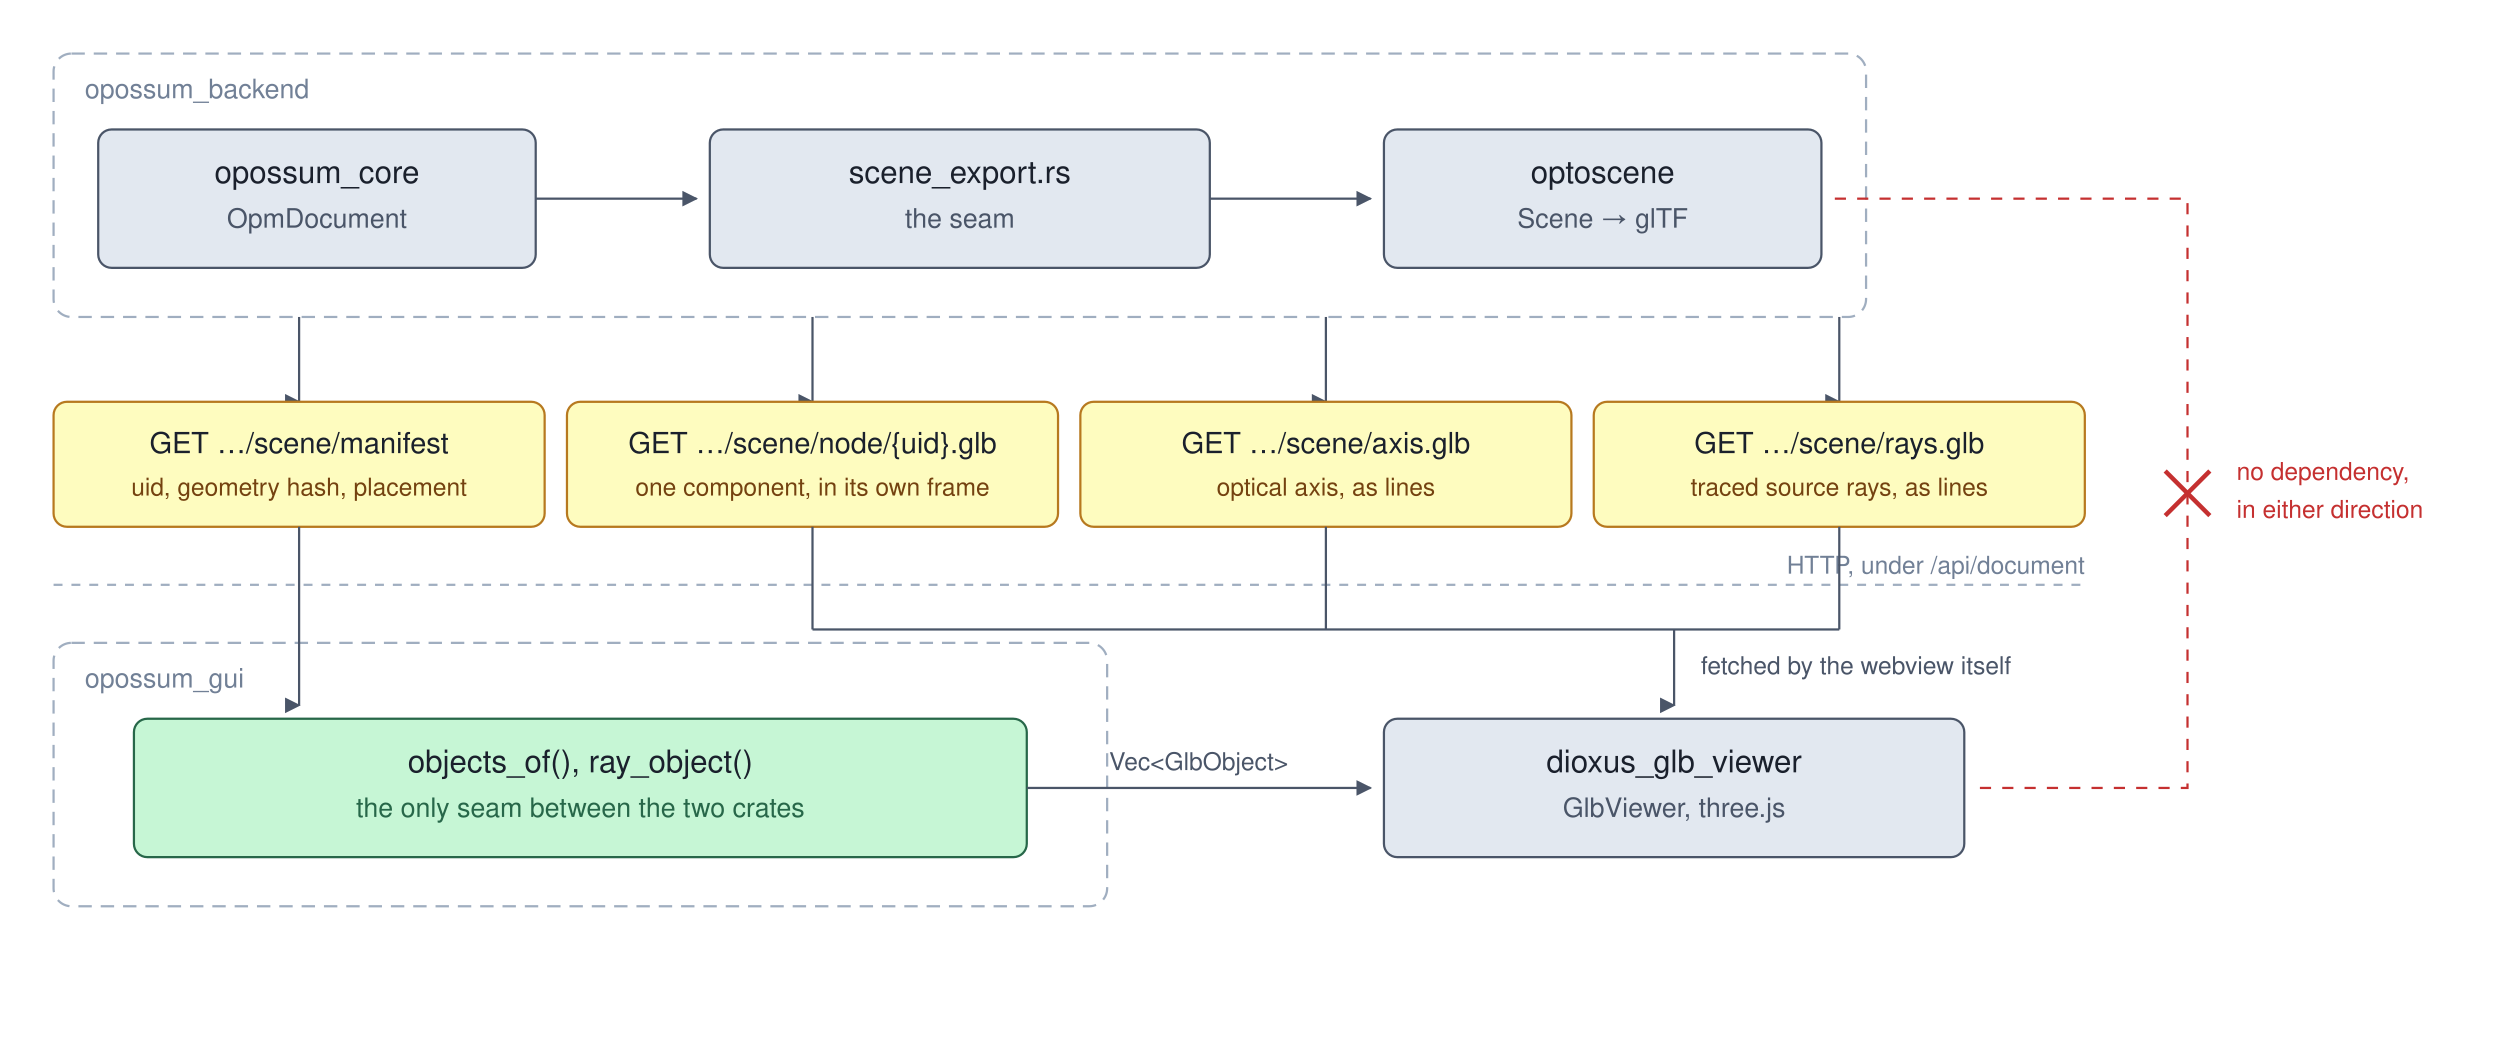
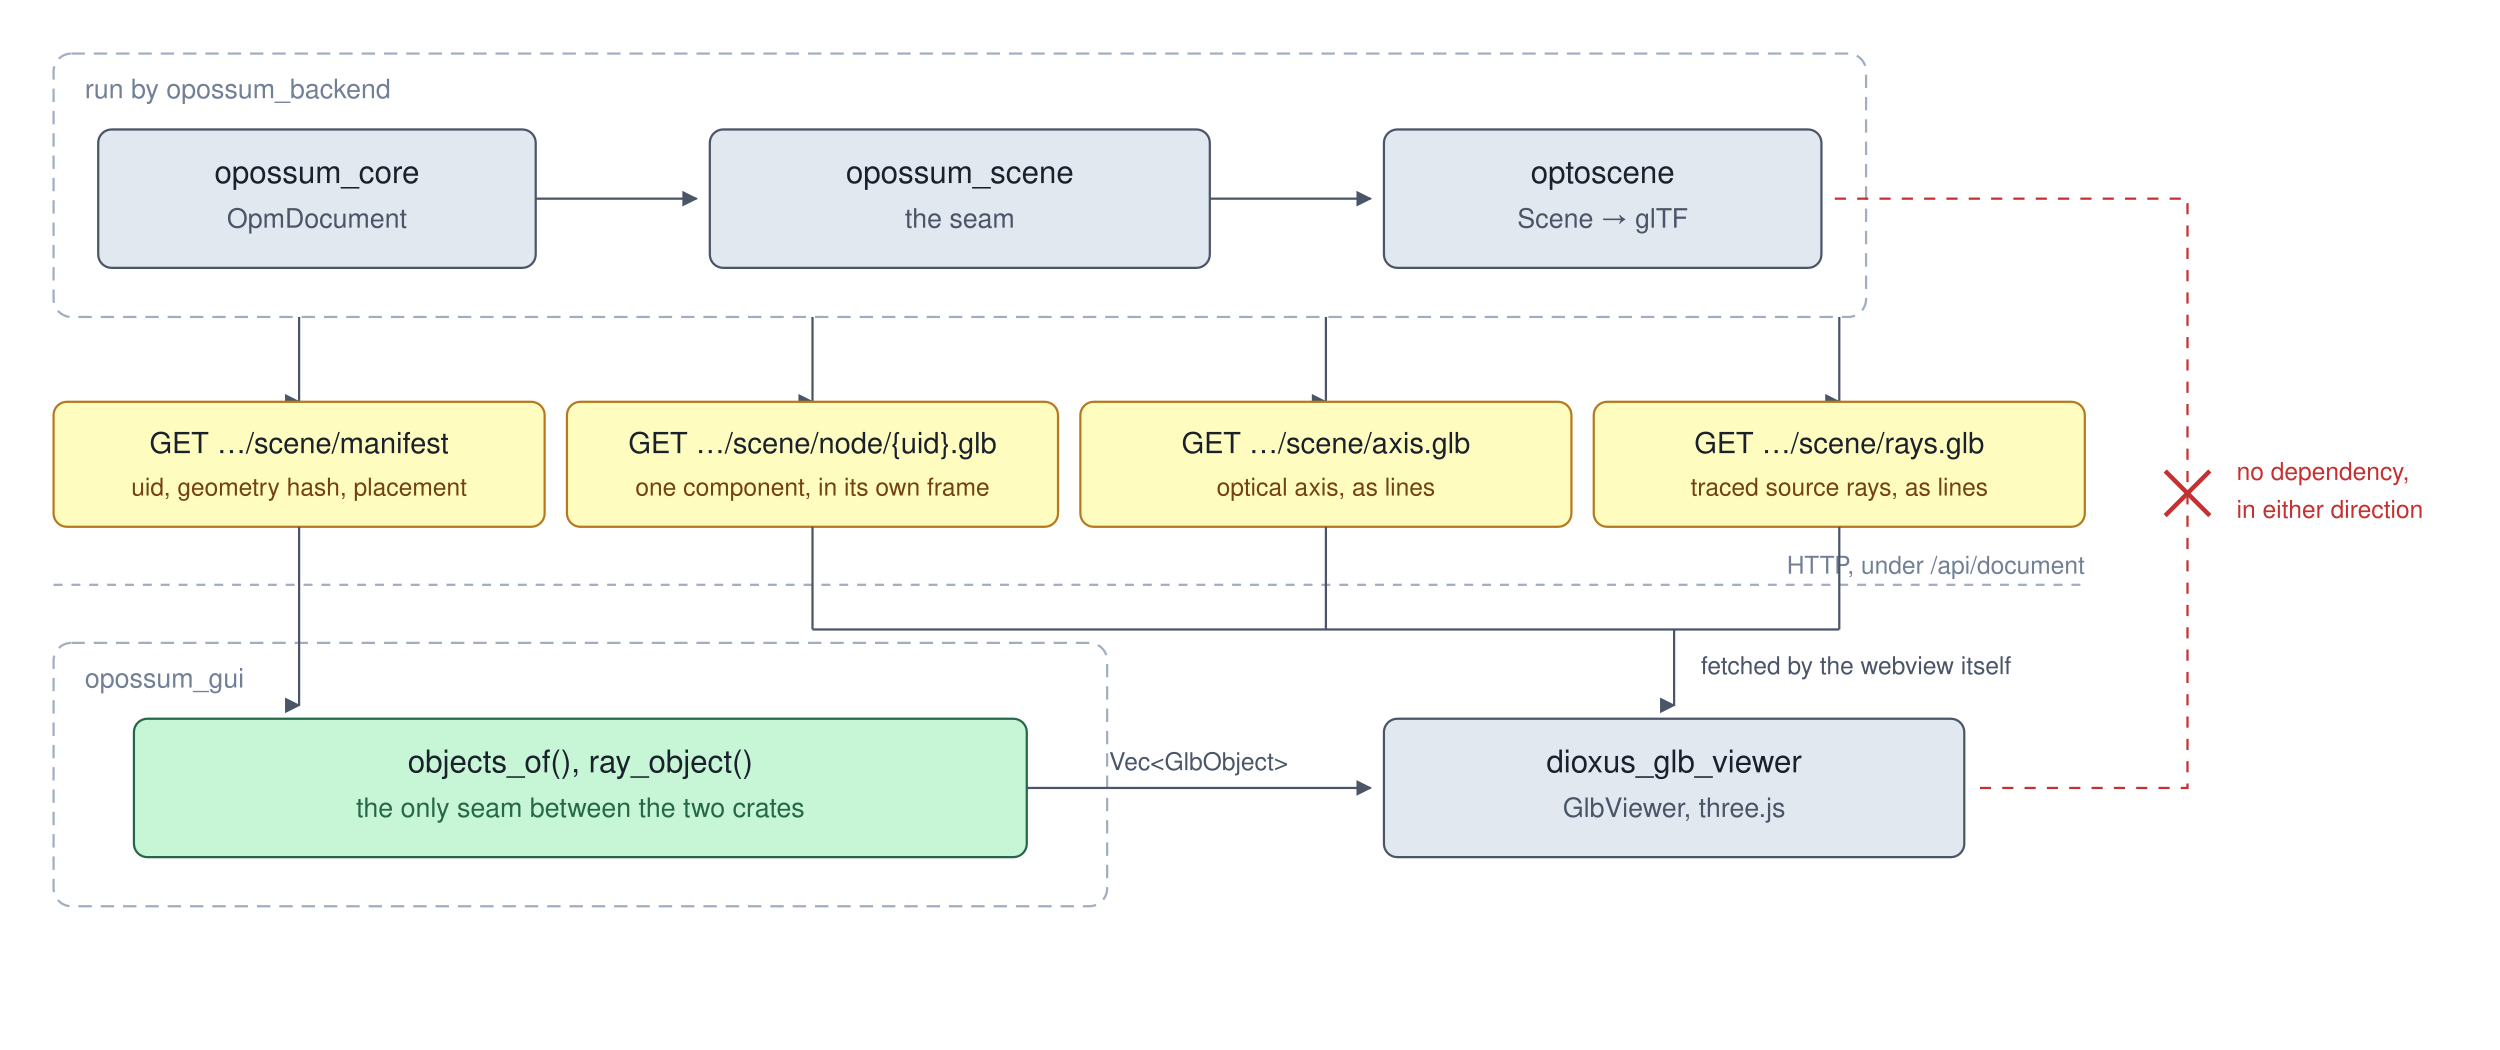
<svg xmlns="http://www.w3.org/2000/svg" width="1120" height="470" viewBox="0 0 1120 470" font-family="Helvetica, Arial, sans-serif">
  <defs>
    <marker id="arrow" viewBox="0 0 10 10" refX="9" refY="5" markerWidth="7" markerHeight="7" orient="auto-start-end">
      <path d="M 0 0 L 10 5 L 0 10 z" fill="#4a5568" />
    </marker>
  </defs>
  <rect x="24" y="24" width="812" height="118" rx="8" fill="none" stroke="#a0aec0" stroke-dasharray="6 4" />
-   <text x="38" y="44" font-size="12" fill="#718096">opossum_backend</text>
+   <text x="38" y="44" font-size="12" fill="#718096">run by opossum_backend</text>
  <rect x="44" y="58" width="196" height="62" rx="6" fill="#e2e8f0" stroke="#4a5568" />
  <text x="142" y="82" font-size="14" text-anchor="middle" fill="#1a202c">opossum_core</text>
  <text x="142" y="102" font-size="12" text-anchor="middle" fill="#4a5568">OpmDocument</text>
  <rect x="318" y="58" width="224" height="62" rx="6" fill="#e2e8f0" stroke="#4a5568" />
-   <text x="430" y="82" font-size="14" text-anchor="middle" fill="#1a202c">scene_export.rs</text>
+   <text x="430" y="82" font-size="14" text-anchor="middle" fill="#1a202c">opossum_scene</text>
  <text x="430" y="102" font-size="12" text-anchor="middle" fill="#4a5568">the seam</text>
  <rect x="620" y="58" width="196" height="62" rx="6" fill="#e2e8f0" stroke="#4a5568" />
  <text x="718" y="82" font-size="14" text-anchor="middle" fill="#1a202c">optoscene</text>
  <text x="718" y="102" font-size="12" text-anchor="middle" fill="#4a5568">Scene → glTF</text>
  <line x1="240" y1="89" x2="312" y2="89" stroke="#4a5568" marker-end="url(#arrow)" />
  <line x1="542" y1="89" x2="614" y2="89" stroke="#4a5568" marker-end="url(#arrow)" />
  <line x1="134" y1="142" x2="134" y2="180" stroke="#4a5568" marker-end="url(#arrow)" />
  <line x1="364" y1="142" x2="364" y2="180" stroke="#4a5568" marker-end="url(#arrow)" />
  <line x1="594" y1="142" x2="594" y2="180" stroke="#4a5568" marker-end="url(#arrow)" />
  <line x1="824" y1="142" x2="824" y2="180" stroke="#4a5568" marker-end="url(#arrow)" />
  <rect x="24" y="180" width="220" height="56" rx="6" fill="#fefcbf" stroke="#b7791f" />
  <text x="134" y="203" font-size="13" text-anchor="middle" fill="#1a202c">GET …/scene/manifest</text>
  <text x="134" y="222" font-size="11" text-anchor="middle" fill="#744210">uid, geometry hash, placement</text>
  <rect x="254" y="180" width="220" height="56" rx="6" fill="#fefcbf" stroke="#b7791f" />
  <text x="364" y="203" font-size="13" text-anchor="middle" fill="#1a202c">GET …/scene/node/{uid}.glb</text>
  <text x="364" y="222" font-size="11" text-anchor="middle" fill="#744210">one component, in its own frame</text>
  <rect x="484" y="180" width="220" height="56" rx="6" fill="#fefcbf" stroke="#b7791f" />
  <text x="594" y="203" font-size="13" text-anchor="middle" fill="#1a202c">GET …/scene/axis.glb</text>
  <text x="594" y="222" font-size="11" text-anchor="middle" fill="#744210">optical axis, as lines</text>
  <rect x="714" y="180" width="220" height="56" rx="6" fill="#fefcbf" stroke="#b7791f" />
  <text x="824" y="203" font-size="13" text-anchor="middle" fill="#1a202c">GET …/scene/rays.glb</text>
  <text x="824" y="222" font-size="11" text-anchor="middle" fill="#744210">traced source rays, as lines</text>
  <line x1="24" y1="262" x2="934" y2="262" stroke="#a0aec0" stroke-dasharray="4 4" />
  <text x="934" y="257" font-size="11" text-anchor="end" fill="#718096">HTTP, under /api/document</text>
  <rect x="24" y="288" width="472" height="118" rx="8" fill="none" stroke="#a0aec0" stroke-dasharray="6 4" />
  <text x="38" y="308" font-size="12" fill="#718096">opossum_gui</text>
  <rect x="60" y="322" width="400" height="62" rx="6" fill="#c6f6d5" stroke="#276749" />
  <text x="260" y="346" font-size="14" text-anchor="middle" fill="#1a202c">objects_of(), ray_object()</text>
  <text x="260" y="366" font-size="12" text-anchor="middle" fill="#276749">the only seam between the two crates</text>
  <rect x="620" y="322" width="260" height="62" rx="6" fill="#e2e8f0" stroke="#4a5568" />
  <text x="750" y="346" font-size="14" text-anchor="middle" fill="#1a202c">dioxus_glb_viewer</text>
  <text x="750" y="366" font-size="12" text-anchor="middle" fill="#4a5568">GlbViewer, three.js</text>
  <line x1="134" y1="236" x2="134" y2="316" stroke="#4a5568" marker-end="url(#arrow)" />
  <line x1="460" y1="353" x2="614" y2="353" stroke="#4a5568" marker-end="url(#arrow)" />
  <text x="537" y="345" font-size="11" text-anchor="middle" fill="#4a5568">Vec&lt;GlbObject&gt;</text>
  <line x1="364" y1="236" x2="364" y2="282" stroke="#4a5568" />
  <line x1="594" y1="236" x2="594" y2="282" stroke="#4a5568" />
  <line x1="824" y1="236" x2="824" y2="282" stroke="#4a5568" />
  <line x1="364" y1="282" x2="824" y2="282" stroke="#4a5568" />
  <line x1="750" y1="282" x2="750" y2="316" stroke="#4a5568" marker-end="url(#arrow)" />
  <text x="762" y="302" font-size="11" fill="#4a5568">fetched by the webview itself</text>
  <path d="M 822 89 L 980 89 L 980 353 L 886 353" fill="none" stroke="#c53030" stroke-dasharray="5 5" />
  <line x1="970" y1="211" x2="990" y2="231" stroke="#c53030" stroke-width="2" />
  <line x1="990" y1="211" x2="970" y2="231" stroke="#c53030" stroke-width="2" />
  <text x="1002" y="215" font-size="11" fill="#c53030">no dependency,</text>
  <text x="1002" y="232" font-size="11" fill="#c53030">in either direction</text>
</svg>
